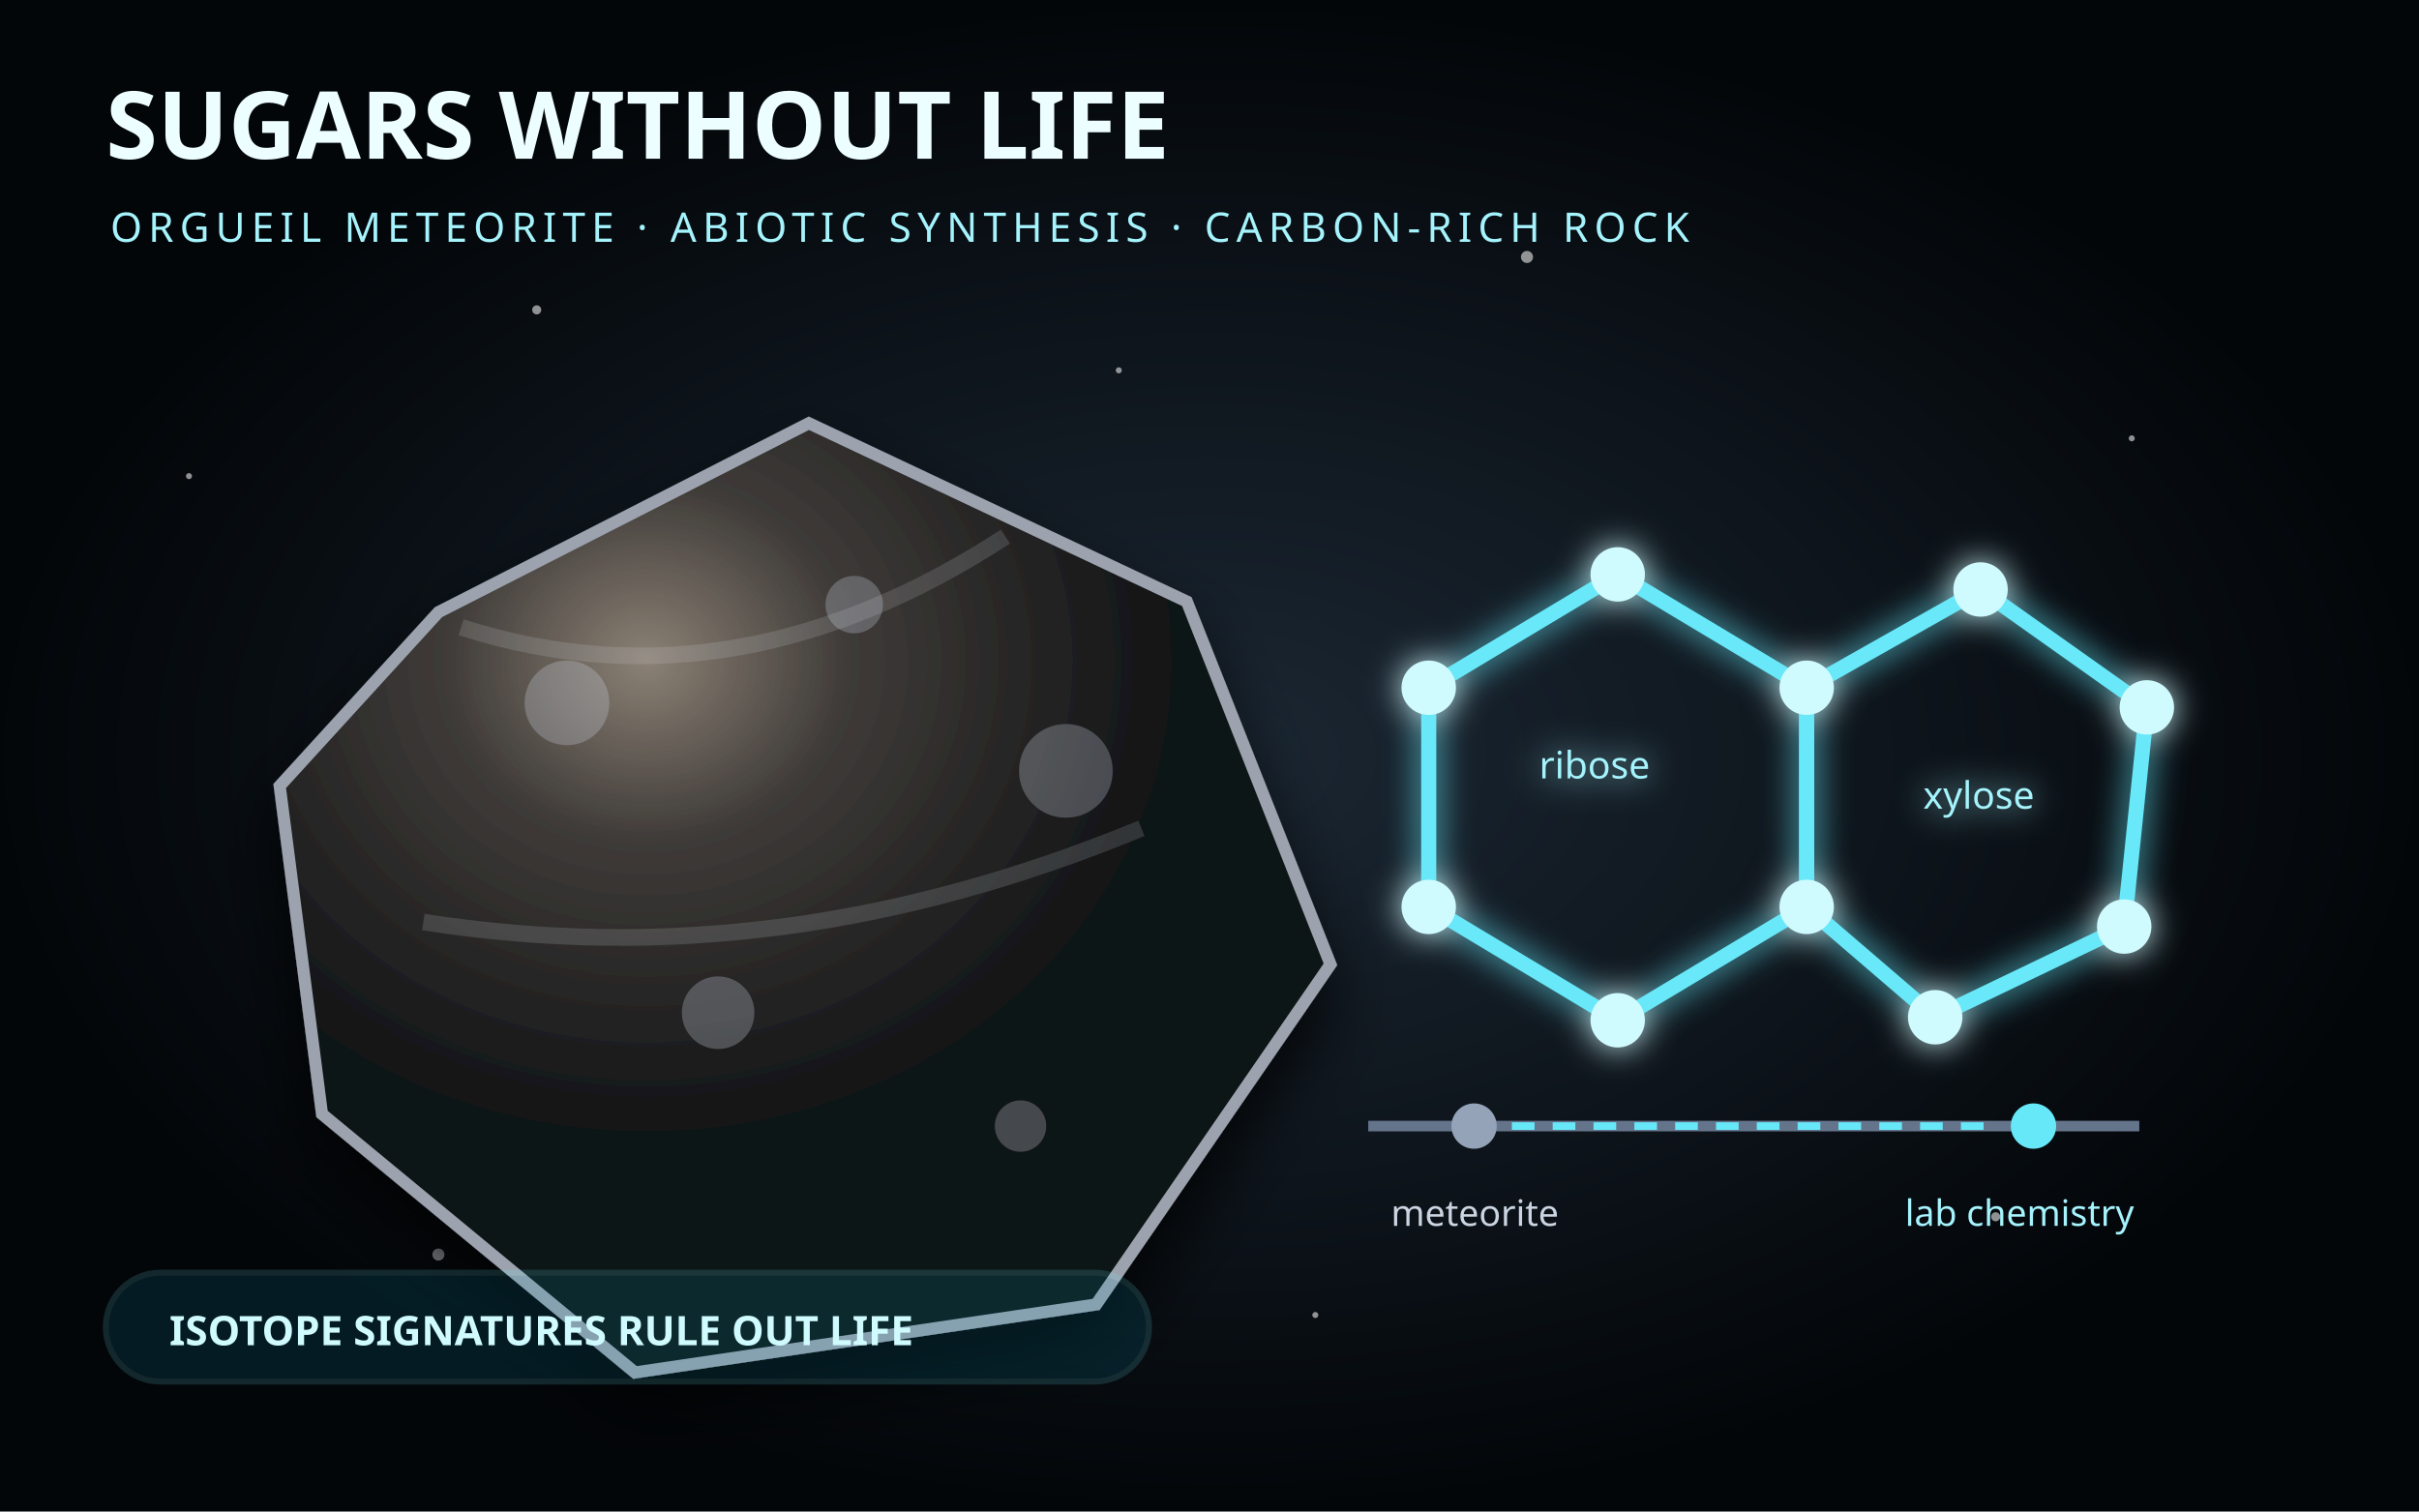
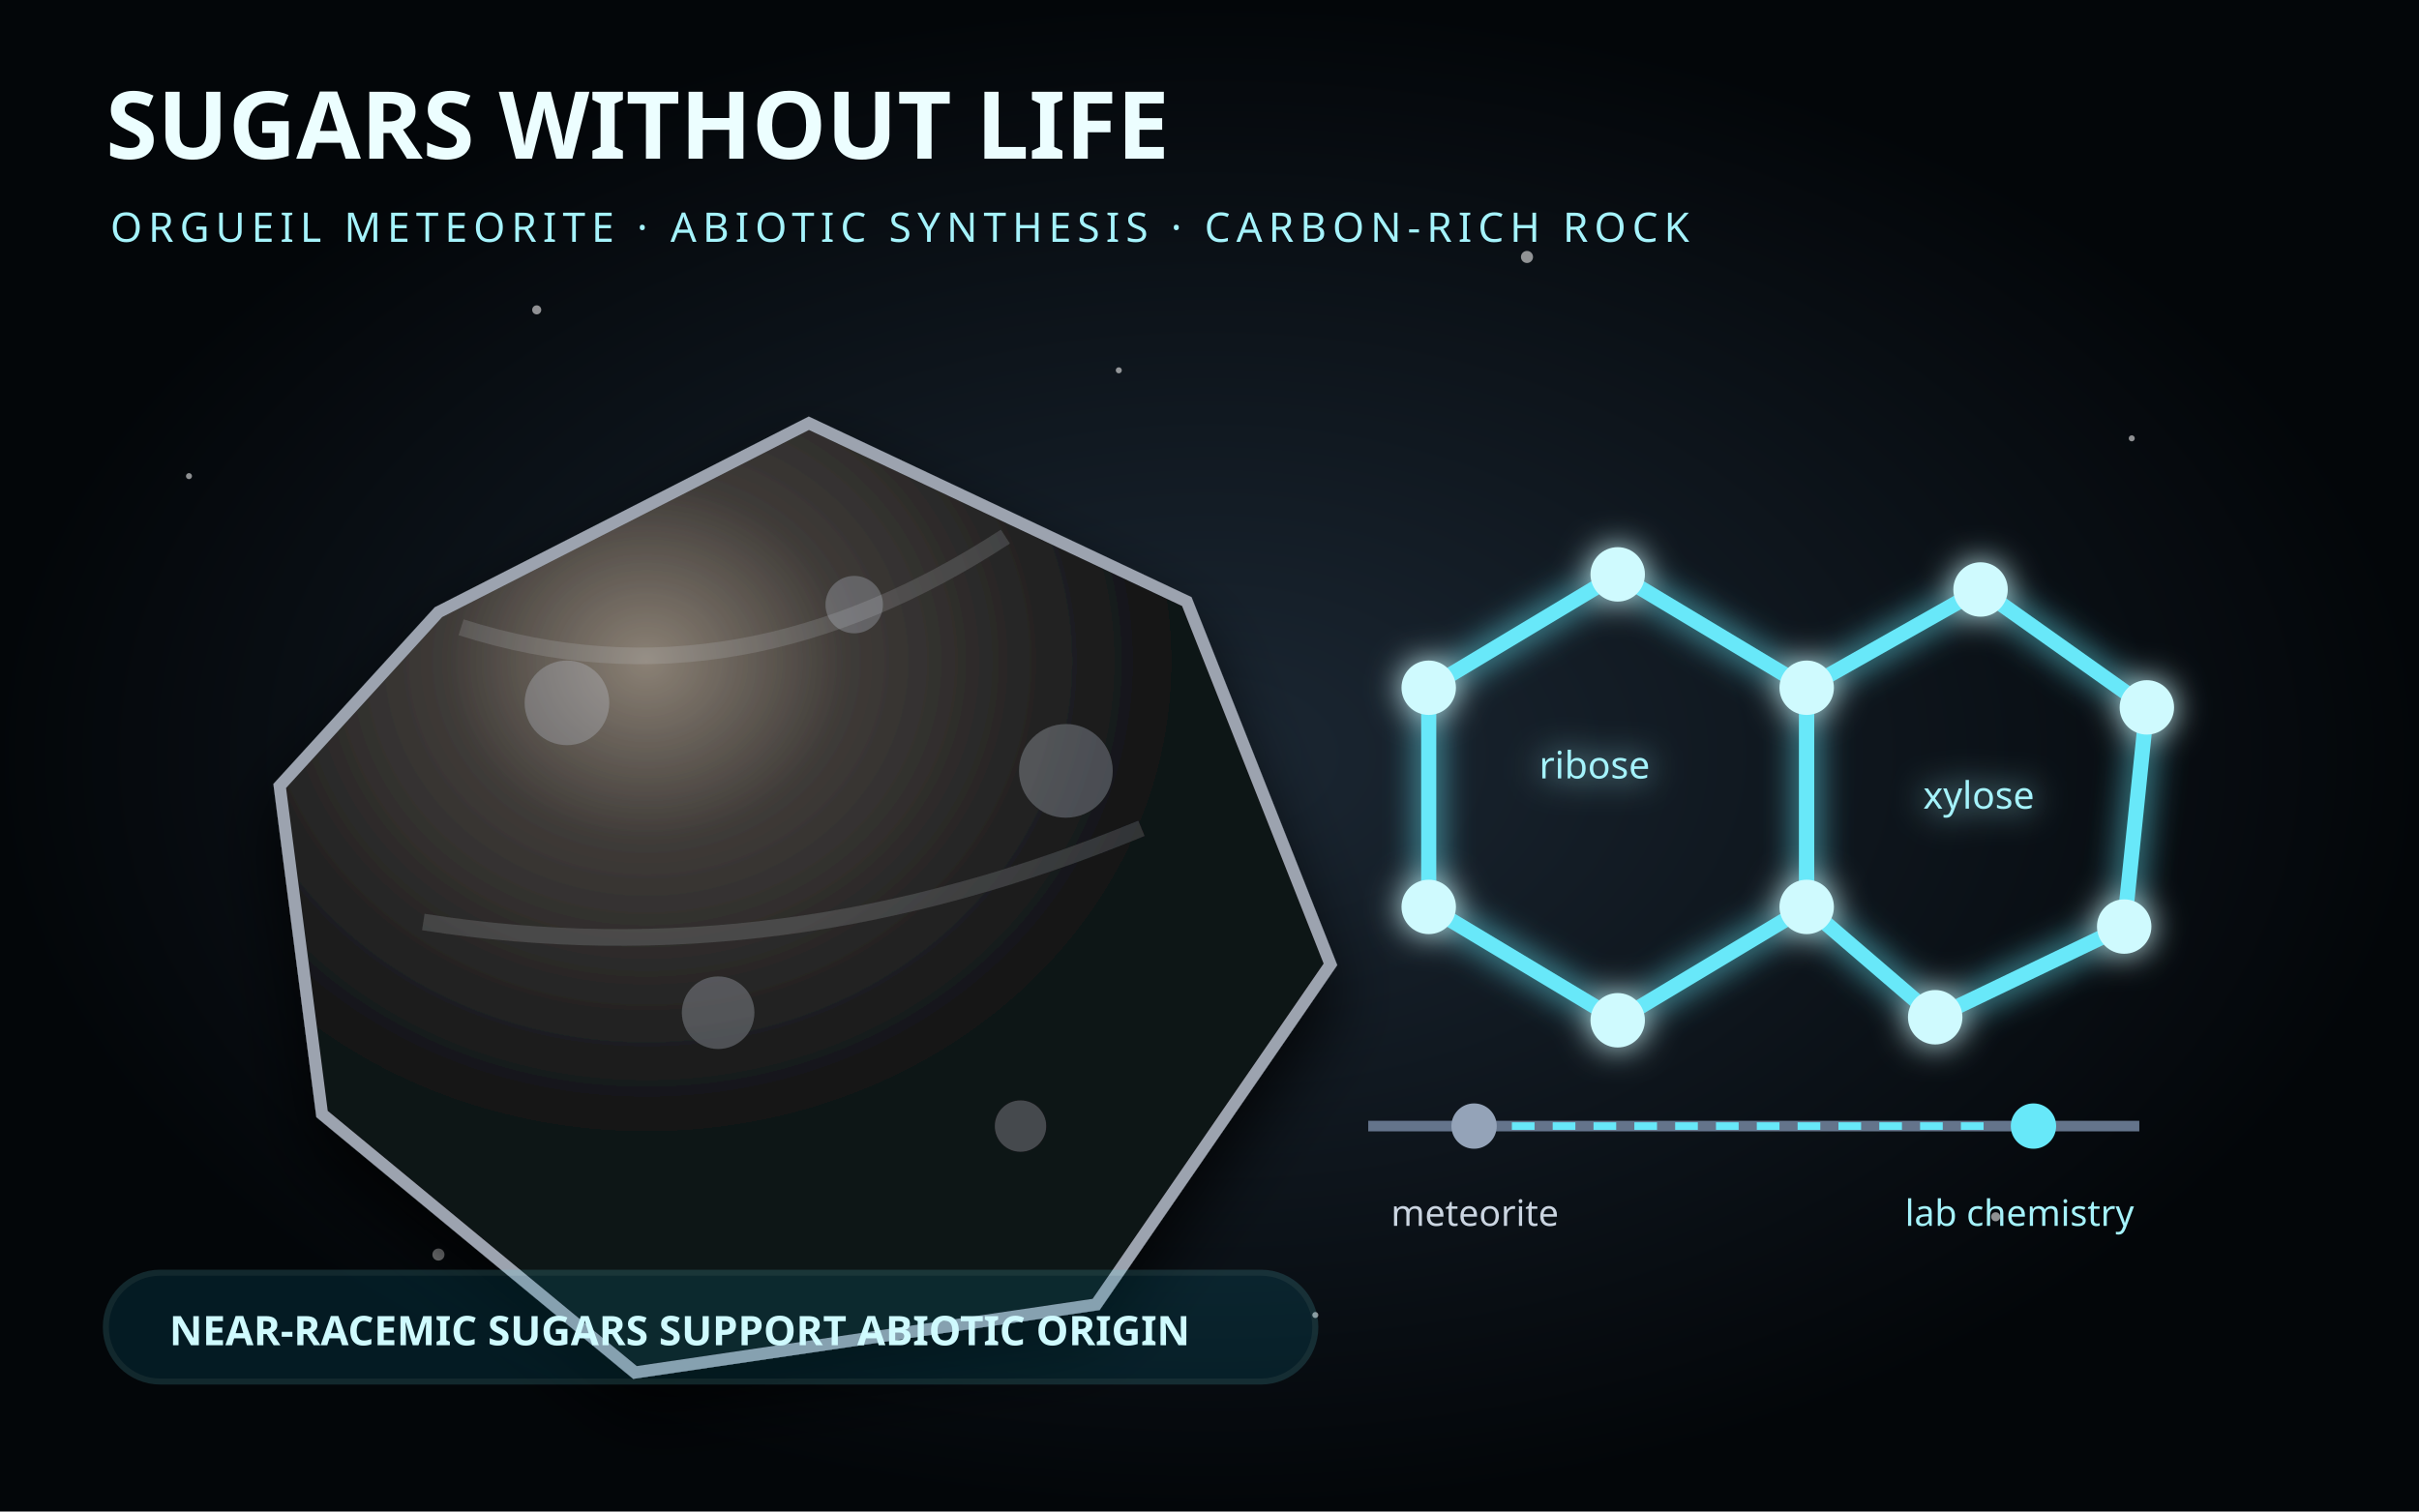
<svg xmlns="http://www.w3.org/2000/svg" width="1600" height="1000" viewBox="0 0 1600 1000" role="img" aria-labelledby="title desc">
  <defs>
    <radialGradient id="bg">
      <stop stop-color="#1b2733" />
      <stop offset="1" stop-color="#030609" />
    </radialGradient>
    <radialGradient id="rock" cx=".35" cy=".25">
      <stop stop-color="#8b8175" />
      <stop offset=".38" stop-color="#3f3b38" />
      <stop offset="1" stop-color="#111315" />
    </radialGradient>
    <filter id="shadow">
      <feDropShadow dx="0" dy="24" stdDeviation="22" flood-opacity=".8" />
    </filter>
    <filter id="glow">
      <feGaussianBlur stdDeviation="11" result="b" />
      <feMerge>
        <feMergeNode in="b" />
        <feMergeNode in="SourceGraphic" />
      </feMerge>
    </filter>
  </defs>
  <rect width="1600" height="1000" fill="url(#bg)" />
  <g fill="#fff" opacity=".55">
    <circle cx="125" cy="315" r="2" />
    <circle cx="355" cy="205" r="3" />
    <circle cx="740" cy="245" r="2" />
    <circle cx="1010" cy="170" r="4" />
    <circle cx="1410" cy="290" r="2" />
    <circle cx="1320" cy="805" r="3" />
    <circle cx="870" cy="870" r="2" />
    <circle cx="290" cy="830" r="4" />
  </g>
  <g transform="translate(185 260)" filter="url(#shadow)">
    <path d="M105 145 350 20l250 118 95 240-155 225-305 45L28 477 0 260z" fill="url(#rock)" stroke="#9ca3af" stroke-width="8" />
    <g fill="#cbd5e1" opacity=".28">
      <circle cx="190" cy="205" r="28" />
      <circle cx="380" cy="140" r="19" />
      <circle cx="520" cy="250" r="31" />
      <circle cx="290" cy="410" r="24" />
      <circle cx="490" cy="485" r="17" />
    </g>
    <path d="M120 155c125 40 245 15 360-60M95 350c160 25 315 4 475-62" fill="none" stroke="#d1d5db" stroke-width="11" opacity=".17" />
  </g>
  <g transform="translate(945 310)" fill="none" stroke="#67e8f9" stroke-width="10" filter="url(#glow)">
    <path d="m0 145 125-75 125 75v145l-125 75L0 290z" />
    <path d="M250 145 365 80l110 78-15 145-125 60-85-73z" />
    <g fill="#cffafe" stroke="none">
      <circle cx="0" cy="145" r="18" />
      <circle cx="125" cy="70" r="18" />
      <circle cx="250" cy="145" r="18" />
      <circle cx="250" cy="290" r="18" />
      <circle cx="125" cy="365" r="18" />
      <circle cx="0" cy="290" r="18" />
      <circle cx="365" cy="80" r="18" />
      <circle cx="475" cy="158" r="18" />
      <circle cx="460" cy="303" r="18" />
      <circle cx="335" cy="363" r="18" />
    </g>
    <g fill="#a5f3fc" stroke="none" font-family="system-ui" font-size="25">
      <text x="73" y="205">ribose</text>
      <text x="327" y="225">xylose</text>
    </g>
  </g>
  <g transform="translate(905 745)">
    <path d="M0 0h510" stroke="#64748b" stroke-width="7" />
    <circle cx="70" r="15" fill="#94a3b8" />
    <circle cx="440" r="15" fill="#67e8f9" />
    <path d="M95 0h320" stroke="#67e8f9" stroke-width="5" stroke-dasharray="15 12" />
    <text x="15" y="66" fill="#cbd5e1" font-family="system-ui" font-size="24">meteorite</text>
    <text x="355" y="66" fill="#a5f3fc" font-family="system-ui" font-size="24">lab chemistry</text>
  </g>
  <text x="70" y="105" fill="#ecfeff" font-family="system-ui" font-size="62" font-weight="750">SUGARS WITHOUT LIFE</text>
  <text x="73" y="160" fill="#a5f3fc" font-family="system-ui" font-size="27" letter-spacing="4">ORGUEIL METEORITE · ABIOTIC SYNTHESIS · CARBON-RICH ROCK</text>
-   <rect x="70" y="842" width="690" height="72" rx="36" fill="#0891b2" opacity=".15" stroke="#67e8f9" stroke-width="4" />
-   <text x="112" y="890" fill="#cffafe" font-family="system-ui" font-size="27" font-weight="700">ISOTOPE SIGNATURES RULE OUT LIFE</text>
+   <rect x="70" y="842" width="800" height="72" rx="36" fill="#0891b2" opacity=".15" stroke="#67e8f9" stroke-width="4" />
+   <text x="112" y="890" fill="#cffafe" font-family="system-ui" font-size="27" font-weight="700">NEAR-RACEMIC SUGARS SUPPORT ABIOTIC ORIGIN</text>
</svg>
